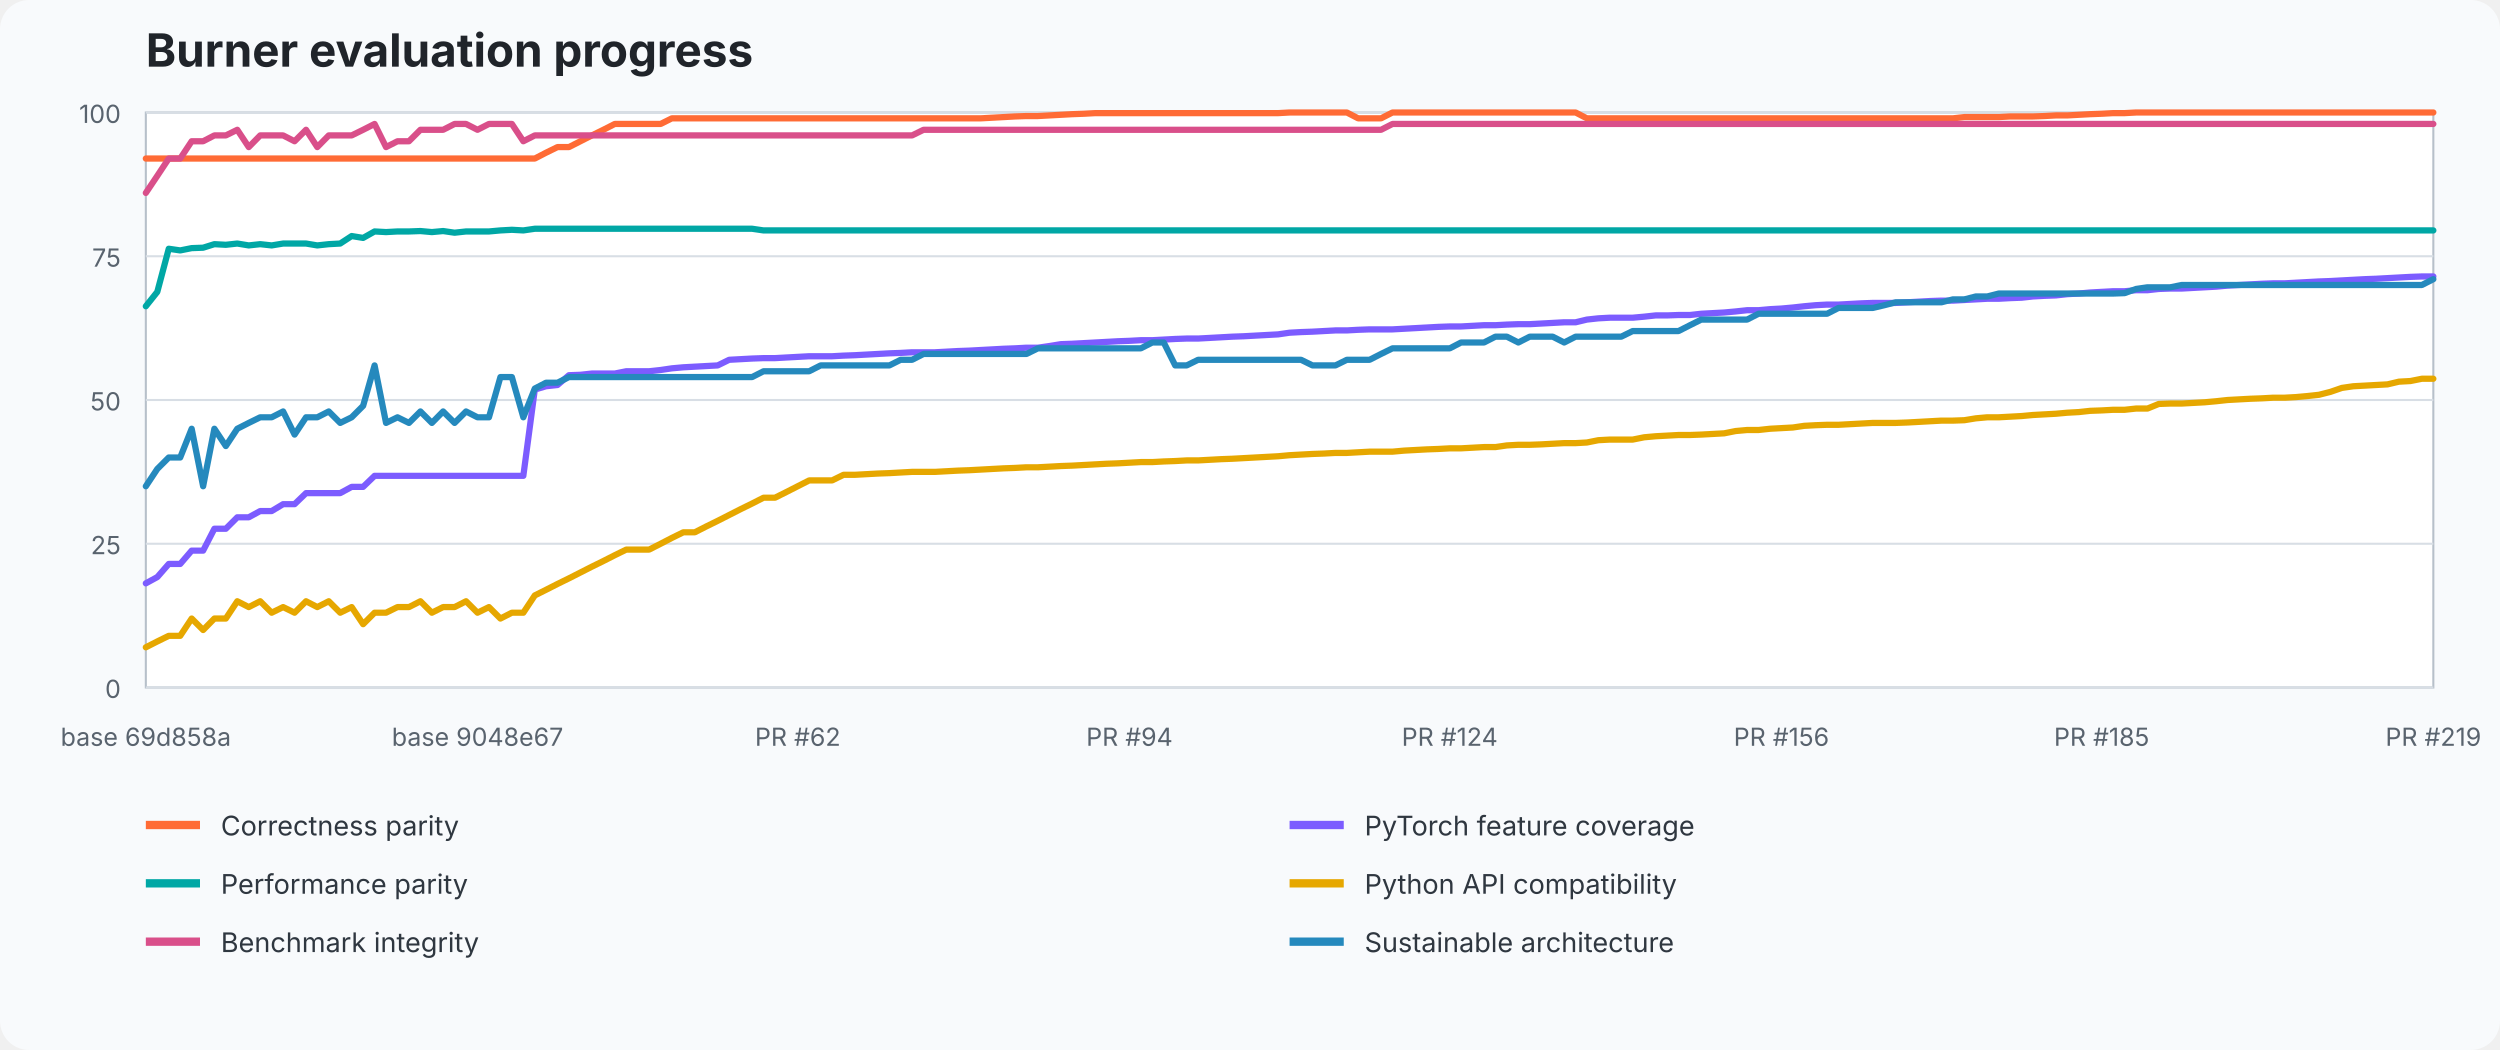
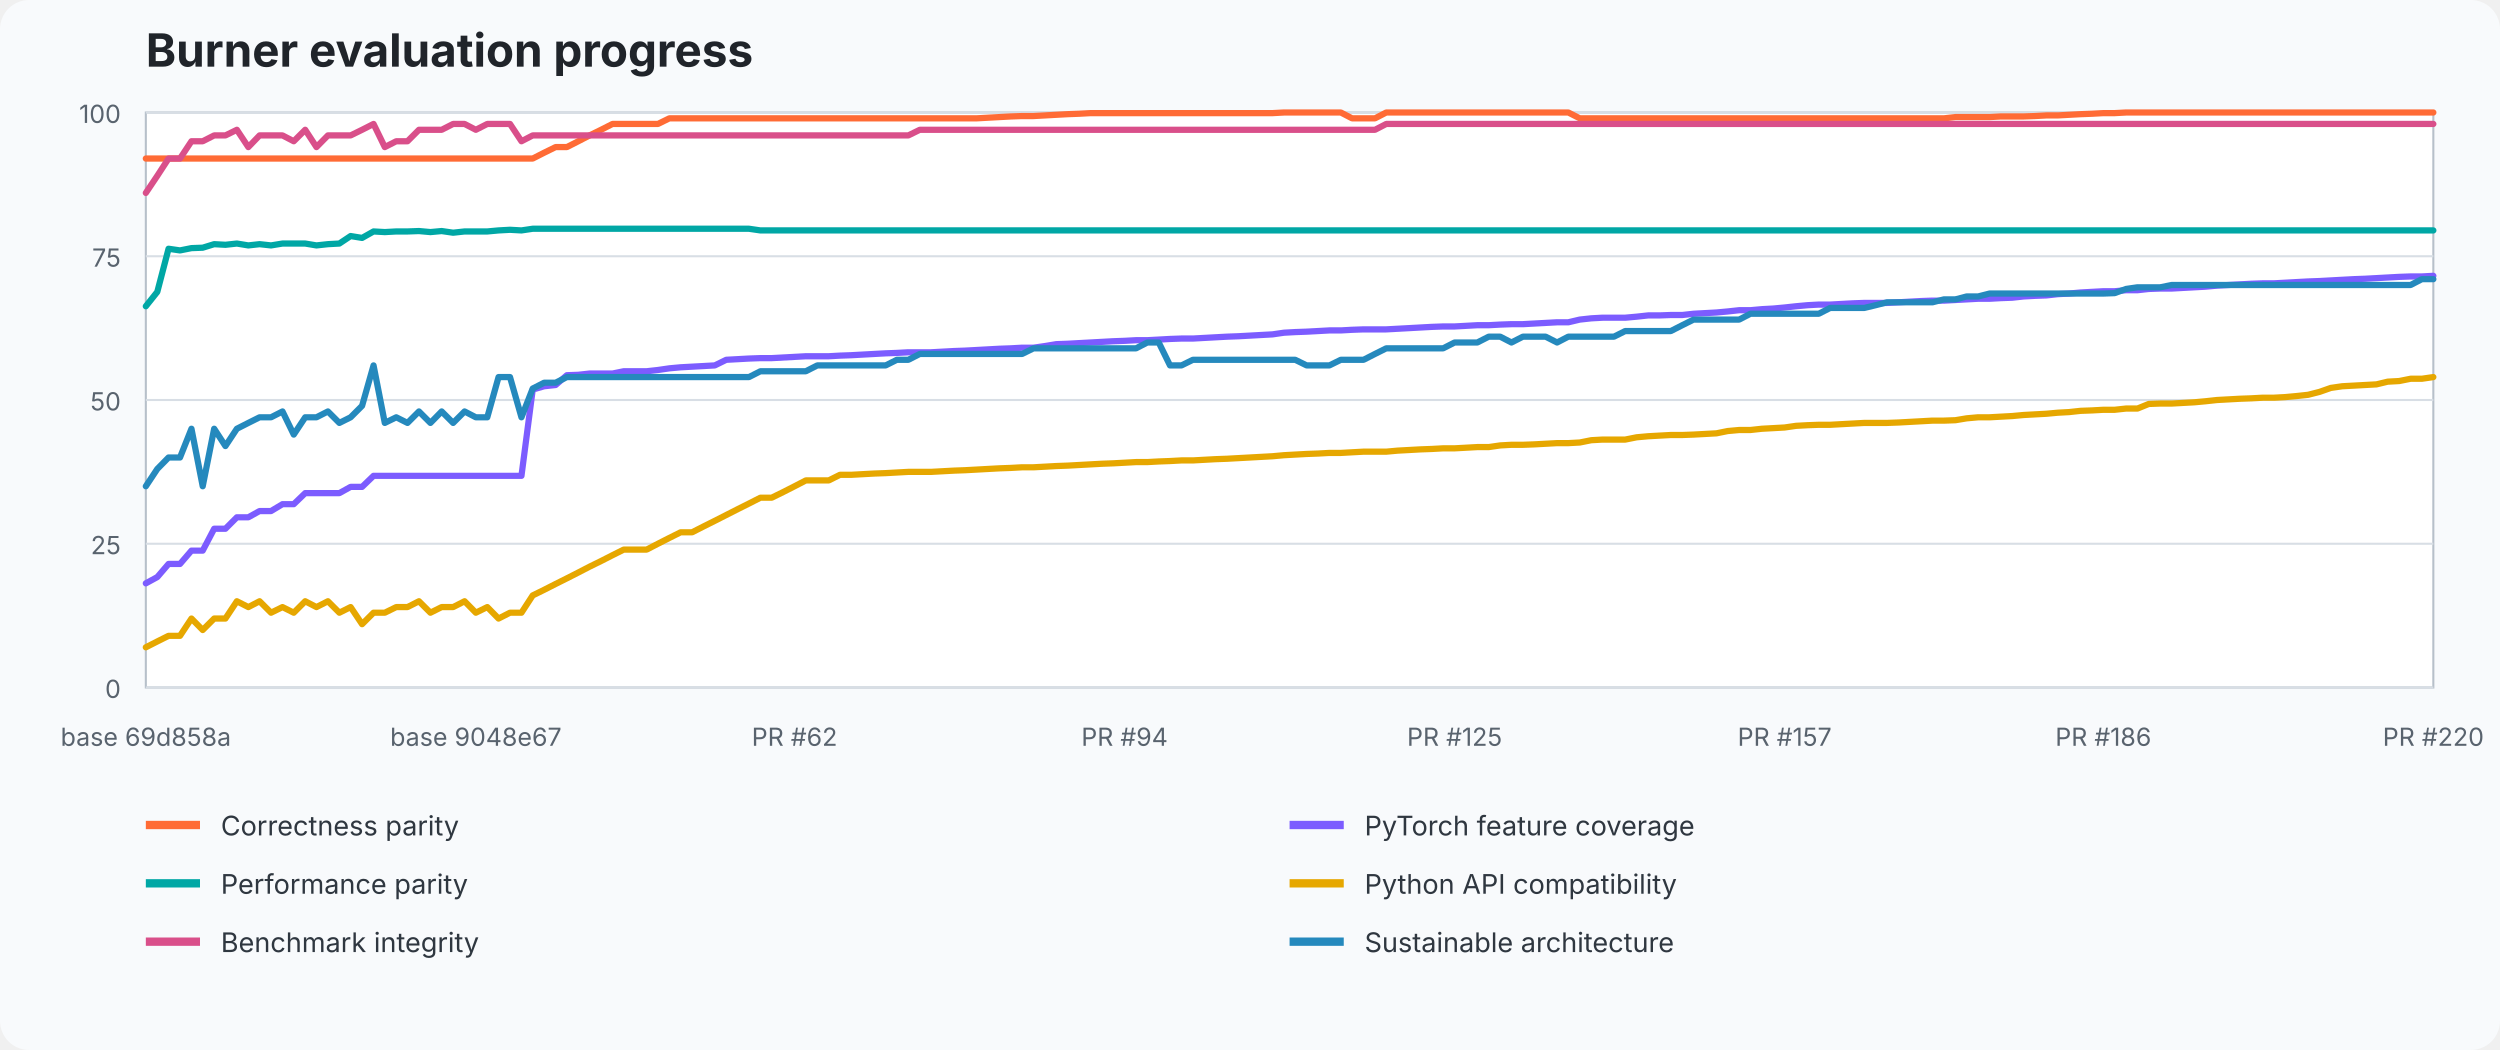
<svg xmlns="http://www.w3.org/2000/svg" width="1200" height="504" viewBox="0 0 1200 504" role="img" aria-labelledby="title desc">
  <style>text{font-family:ui-sans-serif,system-ui,-apple-system,BlinkMacSystemFont,"Segoe UI",sans-serif}.title{font-size:22px;font-weight:700;fill:#20242a}.axis{font-size:12px;fill:#59636e}.legend{font-size:13px;fill:#2f3740}.grid{stroke:#d8dee5;stroke-width:1}.plot{fill:#fff;stroke:#b7c0ca}</style>
  <rect width="100%" height="100%" fill="#f8fafc" rx="14" />
  <text x="70" y="32" class="title">Burner evaluation progress</text>
  <rect x="70" y="54" width="1098" height="276" class="plot" />
  <line x1="70" y1="330" x2="1168" y2="330" class="grid" />
  <text x="58" y="335" text-anchor="end" class="axis">0</text>
  <line x1="70" y1="261" x2="1168" y2="261" class="grid" />
  <text x="58" y="266" text-anchor="end" class="axis">25</text>
  <line x1="70" y1="192" x2="1168" y2="192" class="grid" />
  <text x="58" y="197" text-anchor="end" class="axis">50</text>
  <line x1="70" y1="123" x2="1168" y2="123" class="grid" />
  <text x="58" y="128" text-anchor="end" class="axis">75</text>
  <line x1="70" y1="54" x2="1168" y2="54" class="grid" />
  <text x="58" y="59" text-anchor="end" class="axis">100</text>
-   <polyline points="70.0,76.1 75.5,76.1 81.0,76.1 86.5,76.1 92.0,76.1 97.5,76.1 102.9,76.1 108.4,76.1 113.9,76.1 119.4,76.1 124.9,76.1 130.4,76.1 135.9,76.1 141.4,76.1 146.9,76.1 152.3,76.1 157.8,76.1 163.3,76.1 168.8,76.1 174.3,76.1 179.8,76.1 185.3,76.1 190.8,76.1 196.3,76.1 201.8,76.1 207.3,76.1 212.7,76.1 218.2,76.1 223.7,76.1 229.2,76.1 234.7,76.1 240.2,76.1 245.7,76.1 251.2,76.1 256.7,76.1 262.1,73.3 267.6,70.6 273.1,70.6 278.6,67.8 284.1,65.0 289.6,62.3 295.1,59.5 300.6,59.5 306.1,59.5 311.6,59.5 317.1,59.5 322.5,56.8 328.0,56.8 333.5,56.8 339.0,56.8 344.5,56.8 350.0,56.8 355.5,56.8 361.0,56.8 366.5,56.8 372.0,56.8 377.4,56.8 382.9,56.8 388.4,56.8 393.9,56.8 399.4,56.8 404.9,56.8 410.4,56.8 415.9,56.8 421.4,56.8 426.9,56.8 432.3,56.8 437.8,56.8 443.3,56.8 448.8,56.8 454.3,56.8 459.8,56.8 465.3,56.8 470.8,56.8 476.3,56.5 481.8,56.2 487.2,55.9 492.7,55.7 498.2,55.7 503.7,55.4 509.2,55.1 514.7,54.8 520.2,54.6 525.7,54.3 531.2,54.3 536.6,54.3 542.1,54.3 547.6,54.3 553.1,54.3 558.6,54.3 564.1,54.3 569.6,54.3 575.1,54.3 580.6,54.3 586.1,54.3 591.5,54.3 597.0,54.3 602.5,54.3 608.0,54.3 613.5,54.3 619.0,54.0 624.5,54.0 630.0,54.0 635.5,54.0 641.0,54.0 646.5,54.0 651.9,56.8 657.4,56.8 662.9,56.8 668.4,54.0 673.9,54.0 679.4,54.0 684.9,54.0 690.4,54.0 695.9,54.0 701.3,54.0 706.8,54.0 712.3,54.0 717.8,54.0 723.3,54.0 728.8,54.0 734.3,54.0 739.8,54.0 745.3,54.0 750.8,54.0 756.3,54.0 761.7,56.8 767.2,56.8 772.7,56.8 778.2,56.8 783.7,56.8 789.2,56.8 794.7,56.8 800.2,56.8 805.7,56.8 811.2,56.8 816.6,56.8 822.1,56.8 827.6,56.8 833.1,56.8 838.6,56.8 844.1,56.8 849.6,56.8 855.1,56.8 860.6,56.8 866.0,56.8 871.5,56.8 877.0,56.8 882.5,56.8 888.0,56.8 893.5,56.8 899.0,56.8 904.5,56.8 910.0,56.8 915.5,56.8 921.0,56.8 926.4,56.8 931.9,56.8 937.4,56.8 942.9,56.2 948.4,56.2 953.9,56.2 959.4,56.2 964.9,55.9 970.4,55.9 975.8,55.9 981.3,55.7 986.8,55.4 992.3,55.4 997.8,55.1 1003.3,54.8 1008.8,54.6 1014.3,54.3 1019.8,54.3 1025.3,54.0 1030.8,54.0 1036.2,54.0 1041.7,54.0 1047.2,54.0 1052.7,54.0 1058.2,54.0 1063.7,54.0 1069.2,54.0 1074.7,54.0 1080.2,54.0 1085.7,54.0 1091.1,54.0 1096.6,54.0 1102.1,54.0 1107.6,54.0 1113.1,54.0 1118.6,54.0 1124.1,54.0 1129.6,54.0 1135.1,54.0 1140.5,54.0 1146.0,54.0 1151.5,54.0 1157.0,54.0 1162.5,54.0 1168.0,54.0" fill="none" stroke="#ff6b35" stroke-width="3" stroke-linejoin="round" stroke-linecap="round" />
-   <polyline points="70.0,280.0 75.5,277.0 81.0,270.7 86.5,270.7 92.0,264.3 97.5,264.3 102.9,253.8 108.4,253.8 113.9,248.3 119.4,248.3 124.9,245.3 130.4,245.3 135.9,242.0 141.4,242.0 146.9,236.7 152.3,236.7 157.8,236.7 163.3,236.7 168.8,233.7 174.3,233.7 179.8,228.4 185.3,228.4 190.8,228.4 196.3,228.4 201.8,228.4 207.3,228.4 212.7,228.4 218.2,228.4 223.7,228.4 229.2,228.4 234.7,228.4 240.2,228.4 245.7,228.4 251.2,228.4 256.7,187.0 262.1,185.4 267.6,184.8 273.1,180.1 278.6,179.9 284.1,179.3 289.6,179.3 295.1,179.3 300.6,178.2 306.1,178.2 311.6,178.2 317.1,177.6 322.5,176.8 328.0,176.3 333.5,176.0 339.0,175.7 344.5,175.4 350.0,172.7 355.5,172.4 361.0,172.1 366.5,171.9 372.0,171.9 377.4,171.6 382.9,171.3 388.4,171.0 393.9,171.0 399.4,171.0 404.9,170.7 410.4,170.5 415.9,170.2 421.4,169.9 426.9,169.6 432.3,169.4 437.8,169.1 443.3,169.1 448.8,169.1 454.3,168.8 459.8,168.5 465.3,168.3 470.8,168.0 476.3,167.7 481.8,167.4 487.2,167.2 492.7,166.9 498.2,166.9 503.7,166.1 509.2,165.2 514.7,165.0 520.2,164.7 525.7,164.4 531.2,164.1 536.6,163.8 542.1,163.6 547.6,163.3 553.1,163.3 558.6,163.0 564.1,162.7 569.6,162.5 575.1,162.5 580.6,162.2 586.1,161.9 591.5,161.6 597.0,161.4 602.5,161.1 608.0,160.8 613.5,160.5 619.0,159.7 624.5,159.4 630.0,159.2 635.5,158.9 641.0,158.6 646.5,158.6 651.9,158.3 657.4,158.1 662.9,158.1 668.4,158.1 673.9,157.8 679.4,157.5 684.9,157.2 690.4,156.9 695.9,156.7 701.3,156.7 706.8,156.4 712.3,156.1 717.8,156.1 723.3,155.8 728.8,155.6 734.3,155.6 739.8,155.3 745.3,155.0 750.8,154.7 756.3,154.7 761.7,153.4 767.2,152.8 772.7,152.5 778.2,152.5 783.7,152.5 789.2,152.0 794.7,151.4 800.2,151.4 805.7,151.2 811.2,151.2 816.6,150.6 822.1,150.3 827.6,150.0 833.1,149.5 838.6,148.9 844.1,148.9 849.6,148.4 855.1,148.1 860.6,147.6 866.0,147.0 871.5,146.5 877.0,146.2 882.5,146.2 888.0,145.9 893.5,145.6 899.0,145.4 904.5,145.4 910.0,145.4 915.5,145.1 921.0,144.8 926.4,144.5 931.9,144.3 937.4,144.3 942.9,144.0 948.4,143.7 953.9,143.4 959.4,143.4 964.9,143.1 970.4,142.9 975.8,142.3 981.3,142.0 986.8,141.8 992.3,141.2 997.8,140.9 1003.3,140.4 1008.8,140.1 1014.3,139.8 1019.8,139.8 1025.3,139.3 1030.8,139.3 1036.2,138.7 1041.7,138.5 1047.2,138.5 1052.7,138.2 1058.2,137.9 1063.7,137.6 1069.2,137.1 1074.7,136.8 1080.2,136.5 1085.7,136.2 1091.1,136.0 1096.6,136.0 1102.1,135.7 1107.6,135.4 1113.1,135.1 1118.6,134.9 1124.1,134.6 1129.6,134.3 1135.1,134.0 1140.5,133.8 1146.0,133.5 1151.5,133.2 1157.0,132.9 1162.5,132.7 1168.0,132.7" fill="none" stroke="#7c5cff" stroke-width="3" stroke-linejoin="round" stroke-linecap="round" />
-   <polyline points="70.0,147.0 75.5,140.1 81.0,119.4 86.5,120.2 92.0,119.1 97.5,118.9 102.9,117.2 108.4,117.5 113.9,116.9 119.4,117.8 124.9,117.2 130.4,117.8 135.9,116.9 141.4,116.9 146.9,116.9 152.3,117.8 157.8,117.2 163.3,116.9 168.8,113.3 174.3,114.2 179.8,111.1 185.3,111.4 190.8,111.1 196.3,111.1 201.8,110.9 207.3,111.4 212.7,110.9 218.2,111.7 223.7,111.1 229.2,111.1 234.7,111.1 240.2,110.6 245.7,110.3 251.2,110.6 256.7,109.8 262.1,109.8 267.6,109.8 273.1,109.8 278.6,109.8 284.1,109.8 289.6,109.8 295.1,109.8 300.6,109.8 306.1,109.8 311.6,109.8 317.1,109.8 322.5,109.8 328.0,109.8 333.5,109.8 339.0,109.8 344.5,109.8 350.0,109.8 355.5,109.8 361.0,109.8 366.5,110.6 372.0,110.6 377.4,110.6 382.9,110.6 388.4,110.6 393.9,110.6 399.4,110.6 404.9,110.6 410.4,110.6 415.9,110.6 421.4,110.6 426.9,110.6 432.3,110.6 437.8,110.6 443.3,110.6 448.8,110.6 454.3,110.6 459.8,110.6 465.3,110.6 470.8,110.6 476.3,110.6 481.8,110.6 487.2,110.6 492.7,110.6 498.2,110.6 503.7,110.6 509.2,110.6 514.7,110.6 520.2,110.6 525.7,110.6 531.2,110.6 536.6,110.6 542.1,110.6 547.6,110.6 553.1,110.6 558.6,110.6 564.1,110.6 569.6,110.6 575.1,110.6 580.6,110.6 586.1,110.6 591.5,110.6 597.0,110.6 602.5,110.6 608.0,110.6 613.5,110.6 619.0,110.6 624.5,110.6 630.0,110.6 635.5,110.6 641.0,110.6 646.5,110.6 651.9,110.6 657.4,110.6 662.9,110.6 668.4,110.6 673.9,110.6 679.4,110.6 684.9,110.6 690.4,110.6 695.9,110.6 701.3,110.6 706.8,110.6 712.3,110.6 717.8,110.6 723.3,110.6 728.8,110.6 734.3,110.6 739.8,110.6 745.3,110.6 750.8,110.6 756.3,110.6 761.7,110.6 767.2,110.6 772.7,110.6 778.2,110.6 783.7,110.6 789.2,110.6 794.7,110.6 800.2,110.6 805.7,110.6 811.2,110.6 816.6,110.6 822.1,110.6 827.6,110.6 833.1,110.6 838.6,110.6 844.1,110.6 849.6,110.6 855.1,110.6 860.6,110.6 866.0,110.6 871.5,110.6 877.0,110.6 882.5,110.6 888.0,110.6 893.5,110.6 899.0,110.6 904.5,110.6 910.0,110.6 915.5,110.6 921.0,110.6 926.4,110.6 931.9,110.6 937.4,110.6 942.9,110.6 948.4,110.6 953.9,110.6 959.4,110.6 964.9,110.6 970.4,110.6 975.8,110.6 981.3,110.6 986.8,110.6 992.3,110.6 997.8,110.6 1003.3,110.6 1008.8,110.6 1014.3,110.6 1019.8,110.6 1025.3,110.6 1030.8,110.6 1036.2,110.6 1041.7,110.6 1047.2,110.6 1052.7,110.6 1058.2,110.6 1063.7,110.6 1069.2,110.6 1074.7,110.6 1080.2,110.6 1085.7,110.6 1091.1,110.6 1096.6,110.6 1102.1,110.6 1107.6,110.6 1113.1,110.6 1118.6,110.6 1124.1,110.6 1129.6,110.6 1135.1,110.6 1140.5,110.6 1146.0,110.6 1151.5,110.6 1157.0,110.6 1162.5,110.6 1168.0,110.6" fill="none" stroke="#00a7a5" stroke-width="3" stroke-linejoin="round" stroke-linecap="round" />
-   <polyline points="70.0,310.7 75.5,307.9 81.0,305.2 86.5,305.2 92.0,296.9 97.5,302.4 102.9,296.9 108.4,296.9 113.9,288.6 119.4,291.4 124.9,288.6 130.4,294.1 135.9,291.4 141.4,294.1 146.9,288.6 152.3,291.4 157.8,288.6 163.3,294.1 168.8,291.4 174.3,299.6 179.8,294.1 185.3,294.1 190.8,291.4 196.3,291.4 201.8,288.6 207.3,294.1 212.7,291.4 218.2,291.4 223.7,288.6 229.2,294.1 234.7,291.4 240.2,296.9 245.7,294.1 251.2,294.1 256.7,285.8 262.1,283.1 267.6,280.3 273.1,277.6 278.6,274.8 284.1,272.0 289.6,269.3 295.1,266.5 300.6,263.8 306.1,263.8 311.6,263.8 317.1,261.0 322.5,258.2 328.0,255.5 333.5,255.5 339.0,252.7 344.5,250.0 350.0,247.2 355.5,244.4 361.0,241.7 366.5,238.9 372.0,238.9 377.4,236.2 382.9,233.4 388.4,230.6 393.9,230.6 399.4,230.6 404.9,227.9 410.4,227.9 415.9,227.6 421.4,227.3 426.9,227.1 432.3,226.8 437.8,226.5 443.3,226.5 448.8,226.5 454.3,226.2 459.8,225.9 465.3,225.7 470.8,225.4 476.3,225.1 481.8,224.8 487.2,224.6 492.7,224.3 498.2,224.3 503.7,224.0 509.2,223.7 514.7,223.5 520.2,223.2 525.7,222.9 531.2,222.6 536.6,222.4 542.1,222.1 547.6,221.8 553.1,221.8 558.6,221.5 564.1,221.3 569.6,221.0 575.1,221.0 580.6,220.7 586.1,220.4 591.5,220.2 597.0,219.9 602.5,219.6 608.0,219.3 613.5,219.0 619.0,218.5 624.5,218.2 630.0,217.9 635.5,217.7 641.0,217.4 646.5,217.4 651.9,217.1 657.4,216.8 662.9,216.8 668.4,216.8 673.9,216.3 679.4,216.0 684.9,215.7 690.4,215.5 695.9,215.2 701.3,215.2 706.8,214.9 712.3,214.6 717.8,214.6 723.3,213.8 728.8,213.5 734.3,213.5 739.8,213.3 745.3,213.0 750.8,212.7 756.3,212.7 761.7,212.4 767.2,211.3 772.7,211.0 778.2,211.0 783.7,211.0 789.2,209.9 794.7,209.4 800.2,209.1 805.7,208.8 811.2,208.8 816.6,208.6 822.1,208.3 827.6,208.0 833.1,206.9 838.6,206.4 844.1,206.4 849.6,205.8 855.1,205.5 860.6,205.2 866.0,204.4 871.5,204.1 877.0,203.9 882.5,203.9 888.0,203.6 893.5,203.3 899.0,203.0 904.5,203.0 910.0,203.0 915.5,202.8 921.0,202.5 926.4,202.2 931.9,201.9 937.4,201.9 942.9,201.7 948.4,200.8 953.9,200.3 959.4,200.3 964.9,200.0 970.4,199.7 975.8,199.2 981.3,198.9 986.8,198.6 992.3,198.1 997.8,197.8 1003.3,197.2 1008.8,197.0 1014.3,196.7 1019.8,196.7 1025.3,196.1 1030.8,196.1 1036.2,193.9 1041.7,193.7 1047.2,193.7 1052.7,193.4 1058.2,193.1 1063.7,192.6 1069.2,192.0 1074.7,191.7 1080.2,191.4 1085.7,191.2 1091.1,190.9 1096.6,190.9 1102.1,190.6 1107.6,190.1 1113.1,189.5 1118.6,188.1 1124.1,186.2 1129.6,185.4 1135.1,185.1 1140.5,184.8 1146.0,184.5 1151.5,183.2 1157.0,182.9 1162.5,181.8 1168.0,181.8" fill="none" stroke="#e6a700" stroke-width="3" stroke-linejoin="round" stroke-linecap="round" />
-   <polyline points="70.0,92.6 75.5,84.4 81.0,76.1 86.5,76.1 92.0,67.8 97.5,67.8 102.9,65.0 108.4,65.0 113.9,62.3 119.4,70.6 124.9,65.0 130.4,65.0 135.9,65.0 141.4,67.8 146.9,62.3 152.3,70.6 157.8,65.0 163.3,65.0 168.8,65.0 174.3,62.3 179.8,59.5 185.3,70.6 190.8,67.8 196.3,67.8 201.8,62.3 207.3,62.3 212.7,62.3 218.2,59.5 223.7,59.5 229.2,62.3 234.7,59.5 240.2,59.5 245.7,59.5 251.2,67.8 256.7,65.0 262.1,65.0 267.6,65.0 273.1,65.0 278.6,65.0 284.1,65.0 289.6,65.0 295.1,65.0 300.6,65.0 306.1,65.0 311.6,65.0 317.1,65.0 322.5,65.0 328.0,65.0 333.5,65.0 339.0,65.0 344.5,65.0 350.0,65.0 355.5,65.0 361.0,65.0 366.5,65.0 372.0,65.0 377.4,65.0 382.9,65.0 388.4,65.0 393.9,65.0 399.4,65.0 404.9,65.0 410.4,65.0 415.9,65.0 421.4,65.0 426.9,65.0 432.3,65.0 437.8,65.0 443.3,62.3 448.8,62.3 454.3,62.3 459.8,62.3 465.3,62.3 470.8,62.3 476.3,62.3 481.8,62.3 487.2,62.3 492.7,62.3 498.2,62.3 503.7,62.3 509.2,62.3 514.7,62.3 520.2,62.3 525.7,62.3 531.2,62.3 536.6,62.3 542.1,62.3 547.6,62.3 553.1,62.3 558.6,62.3 564.1,62.3 569.6,62.3 575.1,62.3 580.6,62.3 586.1,62.3 591.5,62.3 597.0,62.3 602.5,62.3 608.0,62.3 613.5,62.3 619.0,62.3 624.5,62.3 630.0,62.3 635.5,62.3 641.0,62.3 646.5,62.3 651.9,62.3 657.4,62.3 662.9,62.3 668.4,59.5 673.9,59.5 679.4,59.5 684.9,59.5 690.4,59.5 695.9,59.5 701.3,59.5 706.8,59.5 712.3,59.5 717.8,59.5 723.3,59.5 728.8,59.5 734.3,59.5 739.8,59.5 745.3,59.5 750.8,59.5 756.3,59.5 761.7,59.5 767.2,59.5 772.7,59.5 778.2,59.5 783.7,59.5 789.2,59.5 794.7,59.5 800.2,59.5 805.7,59.5 811.2,59.5 816.6,59.5 822.1,59.5 827.6,59.5 833.1,59.5 838.6,59.5 844.1,59.5 849.6,59.5 855.1,59.5 860.6,59.5 866.0,59.5 871.5,59.5 877.0,59.5 882.5,59.5 888.0,59.5 893.5,59.5 899.0,59.5 904.5,59.5 910.0,59.5 915.5,59.5 921.0,59.5 926.4,59.5 931.9,59.5 937.4,59.5 942.9,59.5 948.4,59.5 953.9,59.5 959.4,59.5 964.9,59.5 970.4,59.5 975.8,59.5 981.3,59.5 986.8,59.5 992.3,59.5 997.8,59.5 1003.3,59.5 1008.8,59.5 1014.3,59.5 1019.8,59.5 1025.3,59.5 1030.8,59.5 1036.2,59.5 1041.7,59.5 1047.2,59.5 1052.7,59.5 1058.2,59.5 1063.7,59.5 1069.2,59.5 1074.7,59.5 1080.2,59.5 1085.7,59.5 1091.1,59.5 1096.6,59.5 1102.1,59.5 1107.6,59.5 1113.1,59.5 1118.6,59.5 1124.1,59.5 1129.6,59.5 1135.1,59.5 1140.5,59.5 1146.0,59.5 1151.5,59.5 1157.0,59.5 1162.5,59.5 1168.0,59.5" fill="none" stroke="#d94f8a" stroke-width="3" stroke-linejoin="round" stroke-linecap="round" />
-   <polyline points="70.0,233.4 75.5,225.1 81.0,219.6 86.5,219.6 92.0,205.8 97.5,233.4 102.9,205.8 108.4,214.1 113.9,205.8 119.4,203.0 124.9,200.3 130.4,200.3 135.9,197.5 141.4,208.6 146.9,200.3 152.3,200.3 157.8,197.5 163.3,203.0 168.8,200.3 174.3,194.8 179.8,175.4 185.3,203.0 190.8,200.3 196.3,203.0 201.8,197.5 207.3,203.0 212.7,197.5 218.2,203.0 223.7,197.5 229.2,200.3 234.7,200.3 240.2,181.0 245.7,181.0 251.2,200.3 256.7,186.5 262.1,183.7 267.6,183.7 273.1,181.0 278.6,181.0 284.1,181.0 289.6,181.0 295.1,181.0 300.6,181.0 306.1,181.0 311.6,181.0 317.1,181.0 322.5,181.0 328.0,181.0 333.5,181.0 339.0,181.0 344.5,181.0 350.0,181.0 355.5,181.0 361.0,181.0 366.5,178.2 372.0,178.2 377.4,178.2 382.9,178.2 388.4,178.2 393.9,175.4 399.4,175.4 404.9,175.4 410.4,175.4 415.9,175.4 421.4,175.4 426.9,175.4 432.3,172.7 437.8,172.7 443.3,169.9 448.8,169.9 454.3,169.9 459.8,169.9 465.3,169.9 470.8,169.9 476.3,169.9 481.8,169.9 487.2,169.9 492.7,169.9 498.2,167.2 503.7,167.2 509.2,167.2 514.7,167.2 520.2,167.2 525.7,167.2 531.2,167.2 536.6,167.2 542.1,167.2 547.6,167.2 553.1,164.4 558.6,164.4 564.1,175.4 569.6,175.4 575.1,172.7 580.6,172.7 586.1,172.7 591.5,172.7 597.0,172.7 602.5,172.7 608.0,172.7 613.5,172.7 619.0,172.7 624.5,172.7 630.0,175.4 635.5,175.4 641.0,175.4 646.5,172.7 651.9,172.7 657.4,172.7 662.9,169.9 668.4,167.2 673.9,167.2 679.4,167.2 684.9,167.2 690.4,167.2 695.9,167.2 701.3,164.4 706.8,164.4 712.3,164.4 717.8,161.6 723.3,161.6 728.8,164.4 734.3,161.6 739.8,161.6 745.3,161.6 750.8,164.4 756.3,161.6 761.7,161.6 767.2,161.6 772.7,161.6 778.2,161.6 783.7,158.9 789.2,158.9 794.7,158.9 800.2,158.9 805.7,158.9 811.2,156.1 816.6,153.4 822.1,153.4 827.6,153.4 833.1,153.4 838.6,153.4 844.1,150.6 849.6,150.6 855.1,150.6 860.6,150.6 866.0,150.6 871.5,150.6 877.0,150.6 882.5,147.8 888.0,147.8 893.5,147.8 899.0,147.8 904.5,146.5 910.0,145.1 915.5,145.1 921.0,145.1 926.4,145.1 931.9,145.1 937.4,143.7 942.9,143.7 948.4,142.3 953.9,142.3 959.4,140.9 964.9,140.9 970.4,140.9 975.8,140.9 981.3,140.9 986.8,140.9 992.3,140.9 997.8,140.9 1003.3,140.9 1008.8,140.9 1014.3,140.9 1019.8,140.7 1025.3,138.7 1030.8,137.9 1036.2,137.9 1041.7,137.9 1047.2,136.8 1052.7,136.8 1058.2,136.8 1063.7,136.8 1069.2,136.8 1074.7,136.8 1080.2,136.8 1085.7,136.8 1091.1,136.8 1096.6,136.8 1102.1,136.8 1107.6,136.8 1113.1,136.8 1118.6,136.8 1124.1,136.8 1129.6,136.8 1135.1,136.8 1140.5,136.8 1146.0,136.8 1151.5,136.8 1157.0,136.8 1162.5,136.8 1168.0,134.0" fill="none" stroke="#2589bd" stroke-width="3" stroke-linejoin="round" stroke-linecap="round" />
+   <polyline points="70.0,76.1 75.5,76.1 80.9,76.1 86.4,76.1 91.9,76.1 97.3,76.1 102.8,76.1 108.2,76.1 113.7,76.1 119.2,76.1 124.6,76.1 130.1,76.1 135.6,76.1 141.0,76.1 146.5,76.1 151.9,76.1 157.4,76.1 162.9,76.1 168.3,76.1 173.8,76.1 179.3,76.1 184.7,76.1 190.2,76.1 195.6,76.1 201.1,76.1 206.6,76.1 212.0,76.1 217.5,76.1 223.0,76.1 228.4,76.1 233.9,76.1 239.3,76.1 244.8,76.1 250.3,76.1 255.7,76.1 261.2,73.3 266.7,70.6 272.1,70.6 277.6,67.8 283.0,65.0 288.5,62.3 294.0,59.5 299.4,59.5 304.9,59.5 310.4,59.5 315.8,59.5 321.3,56.8 326.7,56.8 332.2,56.8 337.7,56.8 343.1,56.8 348.6,56.8 354.1,56.8 359.5,56.8 365.0,56.8 370.4,56.8 375.9,56.8 381.4,56.8 386.8,56.8 392.3,56.8 397.8,56.8 403.2,56.8 408.7,56.8 414.1,56.8 419.6,56.8 425.1,56.8 430.5,56.8 436.0,56.8 441.5,56.8 446.9,56.8 452.4,56.8 457.9,56.8 463.3,56.8 468.8,56.8 474.2,56.5 479.7,56.2 485.2,55.9 490.6,55.7 496.1,55.7 501.6,55.4 507.0,55.1 512.5,54.8 517.9,54.6 523.4,54.3 528.9,54.3 534.3,54.3 539.8,54.3 545.3,54.3 550.7,54.3 556.2,54.3 561.6,54.3 567.1,54.3 572.6,54.3 578.0,54.3 583.5,54.3 589.0,54.3 594.4,54.3 599.9,54.3 605.3,54.3 610.8,54.3 616.3,54.0 621.7,54.0 627.2,54.0 632.7,54.0 638.1,54.0 643.6,54.0 649.0,56.8 654.5,56.8 660.0,56.8 665.4,54.0 670.9,54.0 676.4,54.0 681.8,54.0 687.3,54.0 692.7,54.0 698.2,54.0 703.7,54.0 709.1,54.0 714.6,54.0 720.1,54.0 725.5,54.0 731.0,54.0 736.4,54.0 741.9,54.0 747.4,54.0 752.8,54.0 758.3,56.8 763.8,56.8 769.2,56.8 774.7,56.8 780.1,56.8 785.6,56.8 791.1,56.8 796.5,56.8 802.0,56.8 807.5,56.8 812.9,56.8 818.4,56.8 823.9,56.8 829.3,56.8 834.8,56.8 840.2,56.8 845.7,56.8 851.2,56.8 856.6,56.8 862.1,56.8 867.6,56.8 873.0,56.8 878.5,56.8 883.9,56.8 889.4,56.8 894.9,56.8 900.3,56.8 905.8,56.8 911.3,56.8 916.7,56.8 922.2,56.8 927.6,56.8 933.1,56.8 938.6,56.2 944.0,56.2 949.5,56.2 955.0,56.2 960.4,55.9 965.9,55.9 971.3,55.9 976.8,55.7 982.3,55.4 987.7,55.4 993.2,55.1 998.7,54.8 1004.1,54.6 1009.6,54.3 1015.0,54.3 1020.5,54.0 1026.0,54.0 1031.4,54.0 1036.9,54.0 1042.4,54.0 1047.8,54.0 1053.3,54.0 1058.7,54.0 1064.2,54.0 1069.7,54.0 1075.1,54.0 1080.6,54.0 1086.1,54.0 1091.5,54.0 1097.0,54.0 1102.4,54.0 1107.9,54.0 1113.4,54.0 1118.8,54.0 1124.3,54.0 1129.8,54.0 1135.2,54.0 1140.7,54.0 1146.1,54.0 1151.6,54.0 1157.1,54.0 1162.5,54.0 1168.0,54.0" fill="none" stroke="#ff6b35" stroke-width="3" stroke-linejoin="round" stroke-linecap="round" />
+   <polyline points="70.0,280.0 75.5,277.0 80.9,270.7 86.4,270.7 91.9,264.3 97.3,264.3 102.8,253.8 108.2,253.8 113.7,248.3 119.2,248.3 124.6,245.3 130.1,245.3 135.6,242.0 141.0,242.0 146.5,236.7 151.9,236.7 157.4,236.7 162.9,236.7 168.3,233.7 173.8,233.7 179.3,228.4 184.7,228.4 190.2,228.4 195.6,228.4 201.1,228.4 206.6,228.4 212.0,228.4 217.5,228.4 223.0,228.4 228.4,228.4 233.9,228.4 239.3,228.4 244.8,228.4 250.3,228.4 255.7,187.0 261.2,185.4 266.7,184.8 272.1,180.1 277.6,179.9 283.0,179.3 288.5,179.3 294.0,179.3 299.4,178.2 304.9,178.2 310.4,178.2 315.8,177.6 321.3,176.8 326.7,176.3 332.2,176.0 337.7,175.7 343.1,175.4 348.6,172.7 354.1,172.4 359.5,172.1 365.0,171.9 370.4,171.9 375.9,171.6 381.4,171.3 386.8,171.0 392.3,171.0 397.8,171.0 403.2,170.7 408.7,170.5 414.1,170.2 419.6,169.9 425.1,169.6 430.5,169.4 436.0,169.1 441.5,169.1 446.9,169.1 452.4,168.8 457.9,168.5 463.3,168.3 468.8,168.0 474.2,167.7 479.7,167.4 485.2,167.2 490.6,166.9 496.1,166.9 501.6,166.1 507.0,165.2 512.5,165.0 517.9,164.7 523.4,164.4 528.9,164.1 534.3,163.8 539.8,163.6 545.3,163.3 550.7,163.3 556.2,163.0 561.6,162.7 567.1,162.5 572.6,162.5 578.0,162.2 583.5,161.9 589.0,161.6 594.4,161.4 599.9,161.1 605.3,160.8 610.8,160.5 616.3,159.7 621.7,159.4 627.2,159.2 632.7,158.9 638.1,158.6 643.6,158.6 649.0,158.3 654.5,158.1 660.0,158.1 665.4,158.1 670.9,157.8 676.4,157.5 681.8,157.2 687.3,156.9 692.7,156.7 698.2,156.7 703.7,156.4 709.1,156.1 714.6,156.1 720.1,155.8 725.5,155.6 731.0,155.6 736.4,155.3 741.9,155.0 747.4,154.7 752.8,154.7 758.3,153.4 763.8,152.8 769.2,152.5 774.7,152.5 780.1,152.5 785.6,152.0 791.1,151.4 796.5,151.4 802.0,151.2 807.5,151.2 812.9,150.6 818.4,150.3 823.9,150.0 829.3,149.5 834.8,148.9 840.2,148.9 845.7,148.4 851.2,148.1 856.6,147.6 862.1,147.0 867.6,146.5 873.0,146.2 878.5,146.2 883.9,145.9 889.4,145.6 894.9,145.4 900.3,145.4 905.8,145.4 911.3,145.1 916.7,144.8 922.2,144.5 927.6,144.3 933.1,144.3 938.6,144.0 944.0,143.7 949.5,143.4 955.0,143.4 960.4,143.1 965.9,142.9 971.3,142.3 976.8,142.0 982.3,141.8 987.7,141.2 993.2,140.9 998.7,140.4 1004.1,140.1 1009.6,139.8 1015.0,139.8 1020.5,139.3 1026.0,139.3 1031.4,138.7 1036.9,138.5 1042.4,138.5 1047.8,138.2 1053.3,137.9 1058.7,137.6 1064.2,137.1 1069.7,136.8 1075.1,136.5 1080.6,136.2 1086.1,136.0 1091.5,136.0 1097.0,135.7 1102.4,135.4 1107.9,135.1 1113.4,134.9 1118.8,134.6 1124.3,134.3 1129.8,134.0 1135.2,133.8 1140.7,133.5 1146.1,133.2 1151.6,132.9 1157.1,132.7 1162.5,132.7 1168.0,132.4" fill="none" stroke="#7c5cff" stroke-width="3" stroke-linejoin="round" stroke-linecap="round" />
+   <polyline points="70.0,147.0 75.5,140.1 80.9,119.4 86.4,120.2 91.9,119.1 97.3,118.9 102.8,117.2 108.2,117.5 113.7,116.9 119.2,117.8 124.6,117.2 130.1,117.8 135.6,116.9 141.0,116.9 146.5,116.9 151.9,117.8 157.4,117.2 162.9,116.9 168.3,113.3 173.8,114.2 179.3,111.1 184.7,111.4 190.2,111.1 195.6,111.1 201.1,110.9 206.6,111.4 212.0,110.9 217.5,111.7 223.0,111.1 228.4,111.1 233.9,111.1 239.3,110.6 244.8,110.3 250.3,110.6 255.7,109.8 261.2,109.8 266.7,109.8 272.1,109.8 277.6,109.8 283.0,109.8 288.5,109.8 294.0,109.8 299.4,109.8 304.9,109.8 310.4,109.8 315.8,109.8 321.3,109.8 326.7,109.8 332.2,109.8 337.7,109.8 343.1,109.8 348.6,109.8 354.1,109.8 359.5,109.8 365.0,110.6 370.4,110.6 375.9,110.6 381.4,110.6 386.8,110.6 392.3,110.6 397.8,110.6 403.2,110.6 408.7,110.6 414.1,110.6 419.6,110.6 425.1,110.6 430.5,110.6 436.0,110.6 441.5,110.6 446.9,110.6 452.4,110.6 457.9,110.6 463.3,110.6 468.8,110.6 474.2,110.6 479.7,110.6 485.2,110.6 490.6,110.6 496.1,110.6 501.6,110.6 507.0,110.6 512.5,110.6 517.9,110.6 523.4,110.6 528.9,110.6 534.3,110.6 539.8,110.6 545.3,110.6 550.7,110.6 556.2,110.6 561.6,110.6 567.1,110.6 572.6,110.6 578.0,110.6 583.5,110.6 589.0,110.6 594.4,110.6 599.9,110.6 605.3,110.6 610.8,110.6 616.3,110.6 621.7,110.6 627.2,110.6 632.7,110.6 638.1,110.6 643.6,110.6 649.0,110.6 654.5,110.6 660.0,110.6 665.4,110.6 670.9,110.6 676.4,110.6 681.8,110.6 687.3,110.6 692.7,110.6 698.2,110.6 703.7,110.6 709.1,110.6 714.6,110.6 720.1,110.6 725.5,110.6 731.0,110.6 736.4,110.6 741.9,110.6 747.4,110.6 752.8,110.6 758.3,110.6 763.8,110.6 769.2,110.6 774.7,110.6 780.1,110.6 785.6,110.6 791.1,110.6 796.5,110.6 802.0,110.6 807.5,110.6 812.9,110.6 818.4,110.6 823.9,110.6 829.3,110.6 834.8,110.6 840.2,110.6 845.7,110.6 851.2,110.6 856.6,110.6 862.1,110.6 867.6,110.6 873.0,110.6 878.5,110.6 883.9,110.6 889.4,110.6 894.9,110.6 900.3,110.6 905.8,110.6 911.3,110.6 916.7,110.6 922.2,110.6 927.6,110.6 933.1,110.6 938.6,110.6 944.0,110.6 949.5,110.6 955.0,110.6 960.4,110.6 965.9,110.6 971.3,110.6 976.8,110.6 982.3,110.6 987.7,110.6 993.2,110.6 998.7,110.6 1004.1,110.6 1009.6,110.6 1015.0,110.6 1020.5,110.6 1026.0,110.6 1031.4,110.6 1036.9,110.6 1042.4,110.6 1047.8,110.6 1053.3,110.6 1058.7,110.6 1064.2,110.6 1069.7,110.6 1075.1,110.6 1080.6,110.6 1086.1,110.6 1091.5,110.6 1097.0,110.6 1102.4,110.6 1107.9,110.6 1113.4,110.6 1118.8,110.6 1124.3,110.6 1129.8,110.6 1135.2,110.6 1140.7,110.6 1146.1,110.6 1151.6,110.6 1157.1,110.6 1162.5,110.6 1168.0,110.6" fill="none" stroke="#00a7a5" stroke-width="3" stroke-linejoin="round" stroke-linecap="round" />
+   <polyline points="70.0,310.7 75.5,307.9 80.9,305.2 86.4,305.2 91.9,296.9 97.3,302.4 102.8,296.9 108.2,296.9 113.7,288.6 119.2,291.4 124.6,288.6 130.1,294.1 135.6,291.4 141.0,294.1 146.5,288.6 151.9,291.4 157.4,288.6 162.9,294.1 168.3,291.4 173.8,299.6 179.3,294.1 184.7,294.1 190.2,291.4 195.6,291.4 201.1,288.6 206.6,294.1 212.0,291.4 217.5,291.4 223.0,288.6 228.4,294.1 233.9,291.4 239.3,296.9 244.8,294.1 250.3,294.1 255.7,285.8 261.2,283.1 266.7,280.3 272.1,277.6 277.6,274.8 283.0,272.0 288.5,269.3 294.0,266.5 299.4,263.8 304.9,263.8 310.4,263.8 315.8,261.0 321.3,258.2 326.7,255.5 332.2,255.5 337.7,252.7 343.1,250.0 348.6,247.2 354.1,244.4 359.5,241.7 365.0,238.9 370.4,238.9 375.9,236.2 381.4,233.4 386.8,230.6 392.3,230.6 397.8,230.6 403.2,227.9 408.7,227.9 414.1,227.6 419.6,227.3 425.1,227.1 430.5,226.8 436.0,226.5 441.5,226.5 446.9,226.5 452.4,226.2 457.9,225.9 463.3,225.7 468.8,225.4 474.2,225.1 479.7,224.8 485.2,224.6 490.6,224.3 496.1,224.3 501.6,224.0 507.0,223.7 512.5,223.5 517.9,223.2 523.4,222.9 528.9,222.6 534.3,222.4 539.8,222.1 545.3,221.8 550.7,221.8 556.2,221.5 561.6,221.3 567.1,221.0 572.6,221.0 578.0,220.7 583.5,220.4 589.0,220.2 594.4,219.9 599.9,219.6 605.3,219.3 610.8,219.0 616.3,218.5 621.7,218.2 627.2,217.9 632.7,217.7 638.1,217.4 643.6,217.4 649.0,217.1 654.5,216.8 660.0,216.8 665.4,216.8 670.9,216.3 676.4,216.0 681.8,215.7 687.3,215.5 692.7,215.2 698.2,215.2 703.7,214.9 709.1,214.6 714.6,214.6 720.1,213.8 725.5,213.5 731.0,213.5 736.4,213.3 741.9,213.0 747.4,212.7 752.8,212.7 758.3,212.4 763.8,211.3 769.2,211.0 774.7,211.0 780.1,211.0 785.6,209.9 791.1,209.4 796.5,209.1 802.0,208.8 807.5,208.8 812.9,208.6 818.4,208.3 823.9,208.0 829.3,206.9 834.8,206.4 840.2,206.4 845.7,205.8 851.2,205.5 856.6,205.2 862.1,204.4 867.6,204.1 873.0,203.9 878.5,203.9 883.9,203.6 889.4,203.3 894.9,203.0 900.3,203.0 905.8,203.0 911.3,202.8 916.7,202.5 922.2,202.2 927.6,201.9 933.1,201.9 938.6,201.7 944.0,200.8 949.5,200.3 955.0,200.3 960.4,200.0 965.9,199.7 971.3,199.2 976.8,198.9 982.3,198.6 987.7,198.1 993.2,197.8 998.7,197.2 1004.1,197.0 1009.6,196.7 1015.0,196.7 1020.5,196.1 1026.0,196.1 1031.4,193.9 1036.9,193.7 1042.4,193.7 1047.8,193.4 1053.3,193.1 1058.7,192.6 1064.2,192.0 1069.7,191.7 1075.1,191.4 1080.6,191.2 1086.1,190.9 1091.5,190.9 1097.0,190.6 1102.4,190.1 1107.9,189.5 1113.4,188.1 1118.8,186.2 1124.3,185.4 1129.8,185.1 1135.2,184.8 1140.7,184.5 1146.1,183.2 1151.6,182.9 1157.1,181.8 1162.5,181.8 1168.0,181.0" fill="none" stroke="#e6a700" stroke-width="3" stroke-linejoin="round" stroke-linecap="round" />
+   <polyline points="70.0,92.6 75.5,84.4 80.9,76.1 86.4,76.1 91.9,67.8 97.3,67.8 102.8,65.0 108.2,65.0 113.7,62.3 119.2,70.6 124.6,65.0 130.1,65.0 135.6,65.0 141.0,67.8 146.5,62.3 151.9,70.6 157.4,65.0 162.9,65.0 168.3,65.0 173.8,62.3 179.3,59.5 184.7,70.6 190.2,67.8 195.6,67.8 201.1,62.3 206.6,62.3 212.0,62.3 217.5,59.5 223.0,59.5 228.4,62.3 233.9,59.5 239.3,59.5 244.8,59.5 250.3,67.8 255.7,65.0 261.2,65.0 266.7,65.0 272.1,65.0 277.6,65.0 283.0,65.0 288.5,65.0 294.0,65.0 299.4,65.0 304.9,65.0 310.4,65.0 315.8,65.0 321.3,65.0 326.7,65.0 332.2,65.0 337.7,65.0 343.1,65.0 348.6,65.0 354.1,65.0 359.5,65.0 365.0,65.0 370.4,65.0 375.9,65.0 381.4,65.0 386.8,65.0 392.3,65.0 397.8,65.0 403.2,65.0 408.7,65.0 414.1,65.0 419.6,65.0 425.1,65.0 430.5,65.0 436.0,65.0 441.5,62.3 446.9,62.3 452.4,62.3 457.9,62.3 463.3,62.3 468.8,62.3 474.2,62.3 479.7,62.3 485.2,62.3 490.6,62.3 496.1,62.3 501.6,62.3 507.0,62.3 512.5,62.3 517.9,62.3 523.4,62.3 528.9,62.3 534.3,62.3 539.8,62.3 545.3,62.3 550.7,62.3 556.2,62.3 561.6,62.3 567.1,62.3 572.6,62.3 578.0,62.3 583.5,62.3 589.0,62.3 594.4,62.3 599.9,62.3 605.3,62.3 610.8,62.3 616.3,62.3 621.7,62.3 627.2,62.3 632.7,62.3 638.1,62.3 643.6,62.3 649.0,62.3 654.5,62.3 660.0,62.3 665.4,59.5 670.9,59.5 676.4,59.5 681.8,59.5 687.3,59.5 692.7,59.5 698.2,59.5 703.7,59.5 709.1,59.5 714.6,59.5 720.1,59.5 725.5,59.5 731.0,59.5 736.4,59.5 741.9,59.5 747.4,59.5 752.8,59.5 758.3,59.5 763.8,59.5 769.2,59.5 774.7,59.5 780.1,59.5 785.6,59.5 791.1,59.5 796.5,59.5 802.0,59.5 807.5,59.5 812.9,59.5 818.4,59.5 823.9,59.5 829.3,59.5 834.8,59.5 840.2,59.5 845.7,59.5 851.2,59.5 856.6,59.5 862.1,59.5 867.6,59.5 873.0,59.5 878.5,59.5 883.9,59.5 889.4,59.5 894.9,59.5 900.3,59.5 905.8,59.5 911.3,59.5 916.7,59.5 922.2,59.5 927.6,59.5 933.1,59.5 938.6,59.5 944.0,59.5 949.5,59.5 955.0,59.5 960.4,59.5 965.9,59.5 971.3,59.5 976.8,59.5 982.3,59.5 987.7,59.5 993.2,59.5 998.7,59.5 1004.1,59.5 1009.6,59.5 1015.0,59.5 1020.5,59.5 1026.0,59.5 1031.4,59.5 1036.9,59.5 1042.4,59.5 1047.8,59.5 1053.3,59.5 1058.7,59.5 1064.2,59.5 1069.7,59.5 1075.1,59.5 1080.6,59.5 1086.1,59.5 1091.5,59.5 1097.0,59.5 1102.4,59.5 1107.9,59.5 1113.4,59.5 1118.8,59.5 1124.3,59.5 1129.8,59.5 1135.2,59.5 1140.7,59.5 1146.1,59.5 1151.6,59.5 1157.1,59.5 1162.5,59.5 1168.0,59.5" fill="none" stroke="#d94f8a" stroke-width="3" stroke-linejoin="round" stroke-linecap="round" />
+   <polyline points="70.0,233.4 75.5,225.1 80.9,219.6 86.4,219.6 91.9,205.8 97.3,233.4 102.8,205.8 108.2,214.1 113.7,205.8 119.2,203.0 124.6,200.3 130.1,200.3 135.6,197.5 141.0,208.6 146.5,200.3 151.9,200.3 157.4,197.5 162.9,203.0 168.3,200.3 173.8,194.8 179.3,175.4 184.7,203.0 190.2,200.3 195.6,203.0 201.1,197.5 206.6,203.0 212.0,197.5 217.5,203.0 223.0,197.5 228.4,200.3 233.9,200.3 239.3,181.0 244.8,181.0 250.3,200.3 255.7,186.5 261.2,183.7 266.7,183.7 272.1,181.0 277.6,181.0 283.0,181.0 288.5,181.0 294.0,181.0 299.4,181.0 304.9,181.0 310.4,181.0 315.8,181.0 321.3,181.0 326.7,181.0 332.2,181.0 337.7,181.0 343.1,181.0 348.6,181.0 354.1,181.0 359.5,181.0 365.0,178.2 370.4,178.2 375.9,178.2 381.4,178.2 386.8,178.2 392.3,175.4 397.8,175.4 403.2,175.4 408.7,175.4 414.1,175.4 419.6,175.4 425.1,175.4 430.5,172.7 436.0,172.7 441.5,169.9 446.9,169.9 452.4,169.9 457.9,169.9 463.3,169.9 468.8,169.9 474.2,169.9 479.7,169.9 485.2,169.9 490.6,169.9 496.1,167.2 501.6,167.2 507.0,167.2 512.5,167.2 517.9,167.2 523.4,167.2 528.9,167.2 534.3,167.2 539.8,167.2 545.3,167.2 550.7,164.4 556.2,164.4 561.6,175.4 567.1,175.4 572.6,172.7 578.0,172.7 583.5,172.7 589.0,172.7 594.4,172.7 599.9,172.7 605.3,172.7 610.8,172.7 616.3,172.7 621.7,172.7 627.2,175.4 632.7,175.4 638.1,175.4 643.6,172.7 649.0,172.7 654.5,172.7 660.0,169.9 665.4,167.2 670.9,167.2 676.4,167.2 681.8,167.2 687.3,167.2 692.7,167.2 698.2,164.4 703.7,164.4 709.1,164.4 714.6,161.6 720.1,161.6 725.5,164.4 731.0,161.6 736.4,161.6 741.9,161.6 747.4,164.4 752.8,161.6 758.3,161.6 763.8,161.6 769.2,161.6 774.7,161.6 780.1,158.9 785.6,158.9 791.1,158.9 796.5,158.9 802.0,158.9 807.5,156.1 812.9,153.4 818.4,153.4 823.9,153.4 829.3,153.4 834.8,153.4 840.2,150.6 845.7,150.6 851.2,150.6 856.6,150.6 862.1,150.6 867.6,150.6 873.0,150.6 878.5,147.8 883.9,147.8 889.4,147.8 894.9,147.8 900.3,146.5 905.8,145.1 911.3,145.1 916.7,145.1 922.2,145.1 927.6,145.1 933.1,143.7 938.6,143.7 944.0,142.3 949.5,142.3 955.0,140.9 960.4,140.9 965.9,140.9 971.3,140.9 976.8,140.9 982.3,140.9 987.7,140.9 993.2,140.9 998.7,140.9 1004.1,140.9 1009.6,140.9 1015.0,140.7 1020.5,138.7 1026.0,137.9 1031.4,137.9 1036.9,137.9 1042.4,136.8 1047.8,136.8 1053.3,136.8 1058.7,136.8 1064.2,136.8 1069.7,136.8 1075.1,136.8 1080.6,136.8 1086.1,136.8 1091.5,136.8 1097.0,136.8 1102.4,136.8 1107.9,136.8 1113.4,136.8 1118.8,136.8 1124.3,136.8 1129.8,136.8 1135.2,136.8 1140.7,136.8 1146.1,136.8 1151.6,136.8 1157.1,136.8 1162.5,134.0 1168.0,134.0" fill="none" stroke="#2589bd" stroke-width="3" stroke-linejoin="round" stroke-linecap="round" />
  <text x="70" y="358" text-anchor="middle" class="axis">base 69d858a</text>
-   <text x="229.21" y="358" text-anchor="middle" class="axis">base 9048e67</text>
-   <text x="382.93" y="358" text-anchor="middle" class="axis">PR #62</text>
-   <text x="542.14" y="358" text-anchor="middle" class="axis">PR #94</text>
-   <text x="695.86" y="358" text-anchor="middle" class="axis">PR #124</text>
-   <text x="855.07" y="358" text-anchor="middle" class="axis">PR #156</text>
-   <text x="1008.79" y="358" text-anchor="middle" class="axis">PR #185</text>
-   <text x="1168" y="358" text-anchor="middle" class="axis">PR #219</text>
+   <text x="228.418" y="358" text-anchor="middle" class="axis">base 9048e67</text>
+   <text x="381.373" y="358" text-anchor="middle" class="axis">PR #62</text>
+   <text x="539.791" y="358" text-anchor="middle" class="axis">PR #94</text>
+   <text x="698.209" y="358" text-anchor="middle" class="axis">PR #125</text>
+   <text x="856.627" y="358" text-anchor="middle" class="axis">PR #157</text>
+   <text x="1009.582" y="358" text-anchor="middle" class="axis">PR #186</text>
+   <text x="1168" y="358" text-anchor="middle" class="axis">PR #220</text>
  <line x1="70" y1="396" x2="96" y2="396" stroke="#ff6b35" stroke-width="4" />
  <text x="106" y="401" class="legend">Correctness parity</text>
  <line x1="619" y1="396" x2="645" y2="396" stroke="#7c5cff" stroke-width="4" />
  <text x="655" y="401" class="legend">PyTorch feature coverage</text>
  <line x1="70" y1="424" x2="96" y2="424" stroke="#00a7a5" stroke-width="4" />
  <text x="106" y="429" class="legend">Performance parity</text>
  <line x1="619" y1="424" x2="645" y2="424" stroke="#e6a700" stroke-width="4" />
  <text x="655" y="429" class="legend">Python API compatibility</text>
  <line x1="70" y1="452" x2="96" y2="452" stroke="#d94f8a" stroke-width="4" />
  <text x="106" y="457" class="legend">Benchmark integrity</text>
  <line x1="619" y1="452" x2="645" y2="452" stroke="#2589bd" stroke-width="4" />
  <text x="655" y="457" class="legend">Sustainable architecture</text>
</svg>
